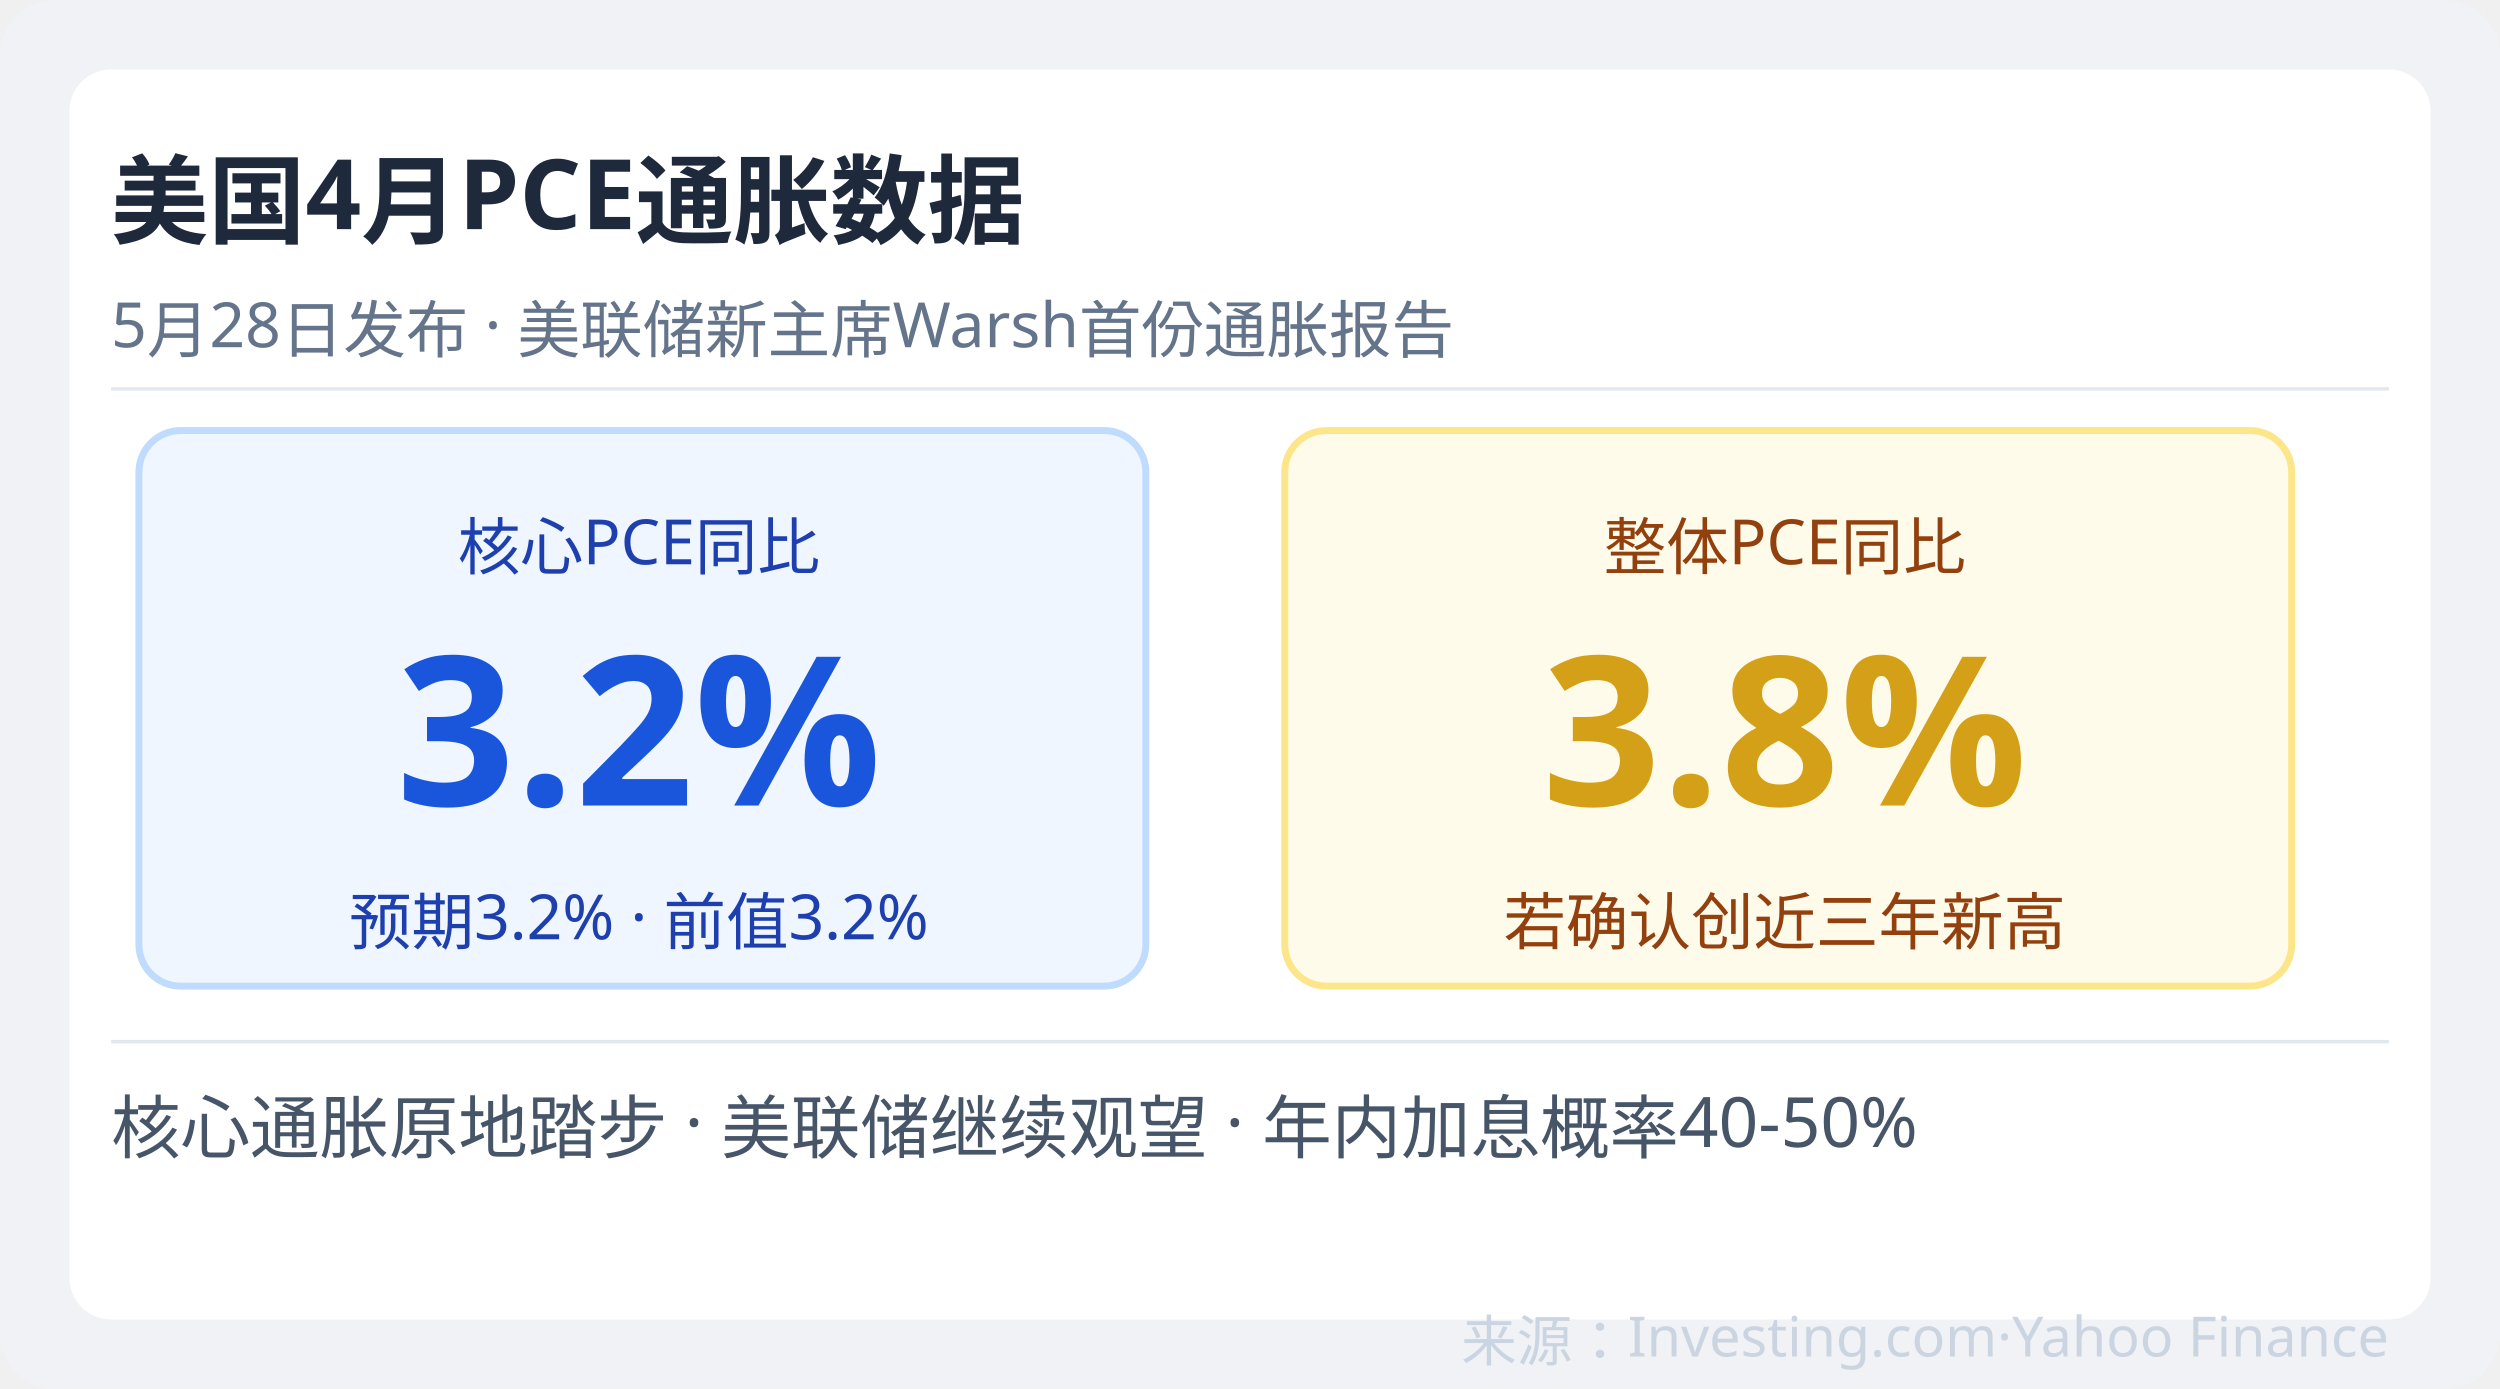
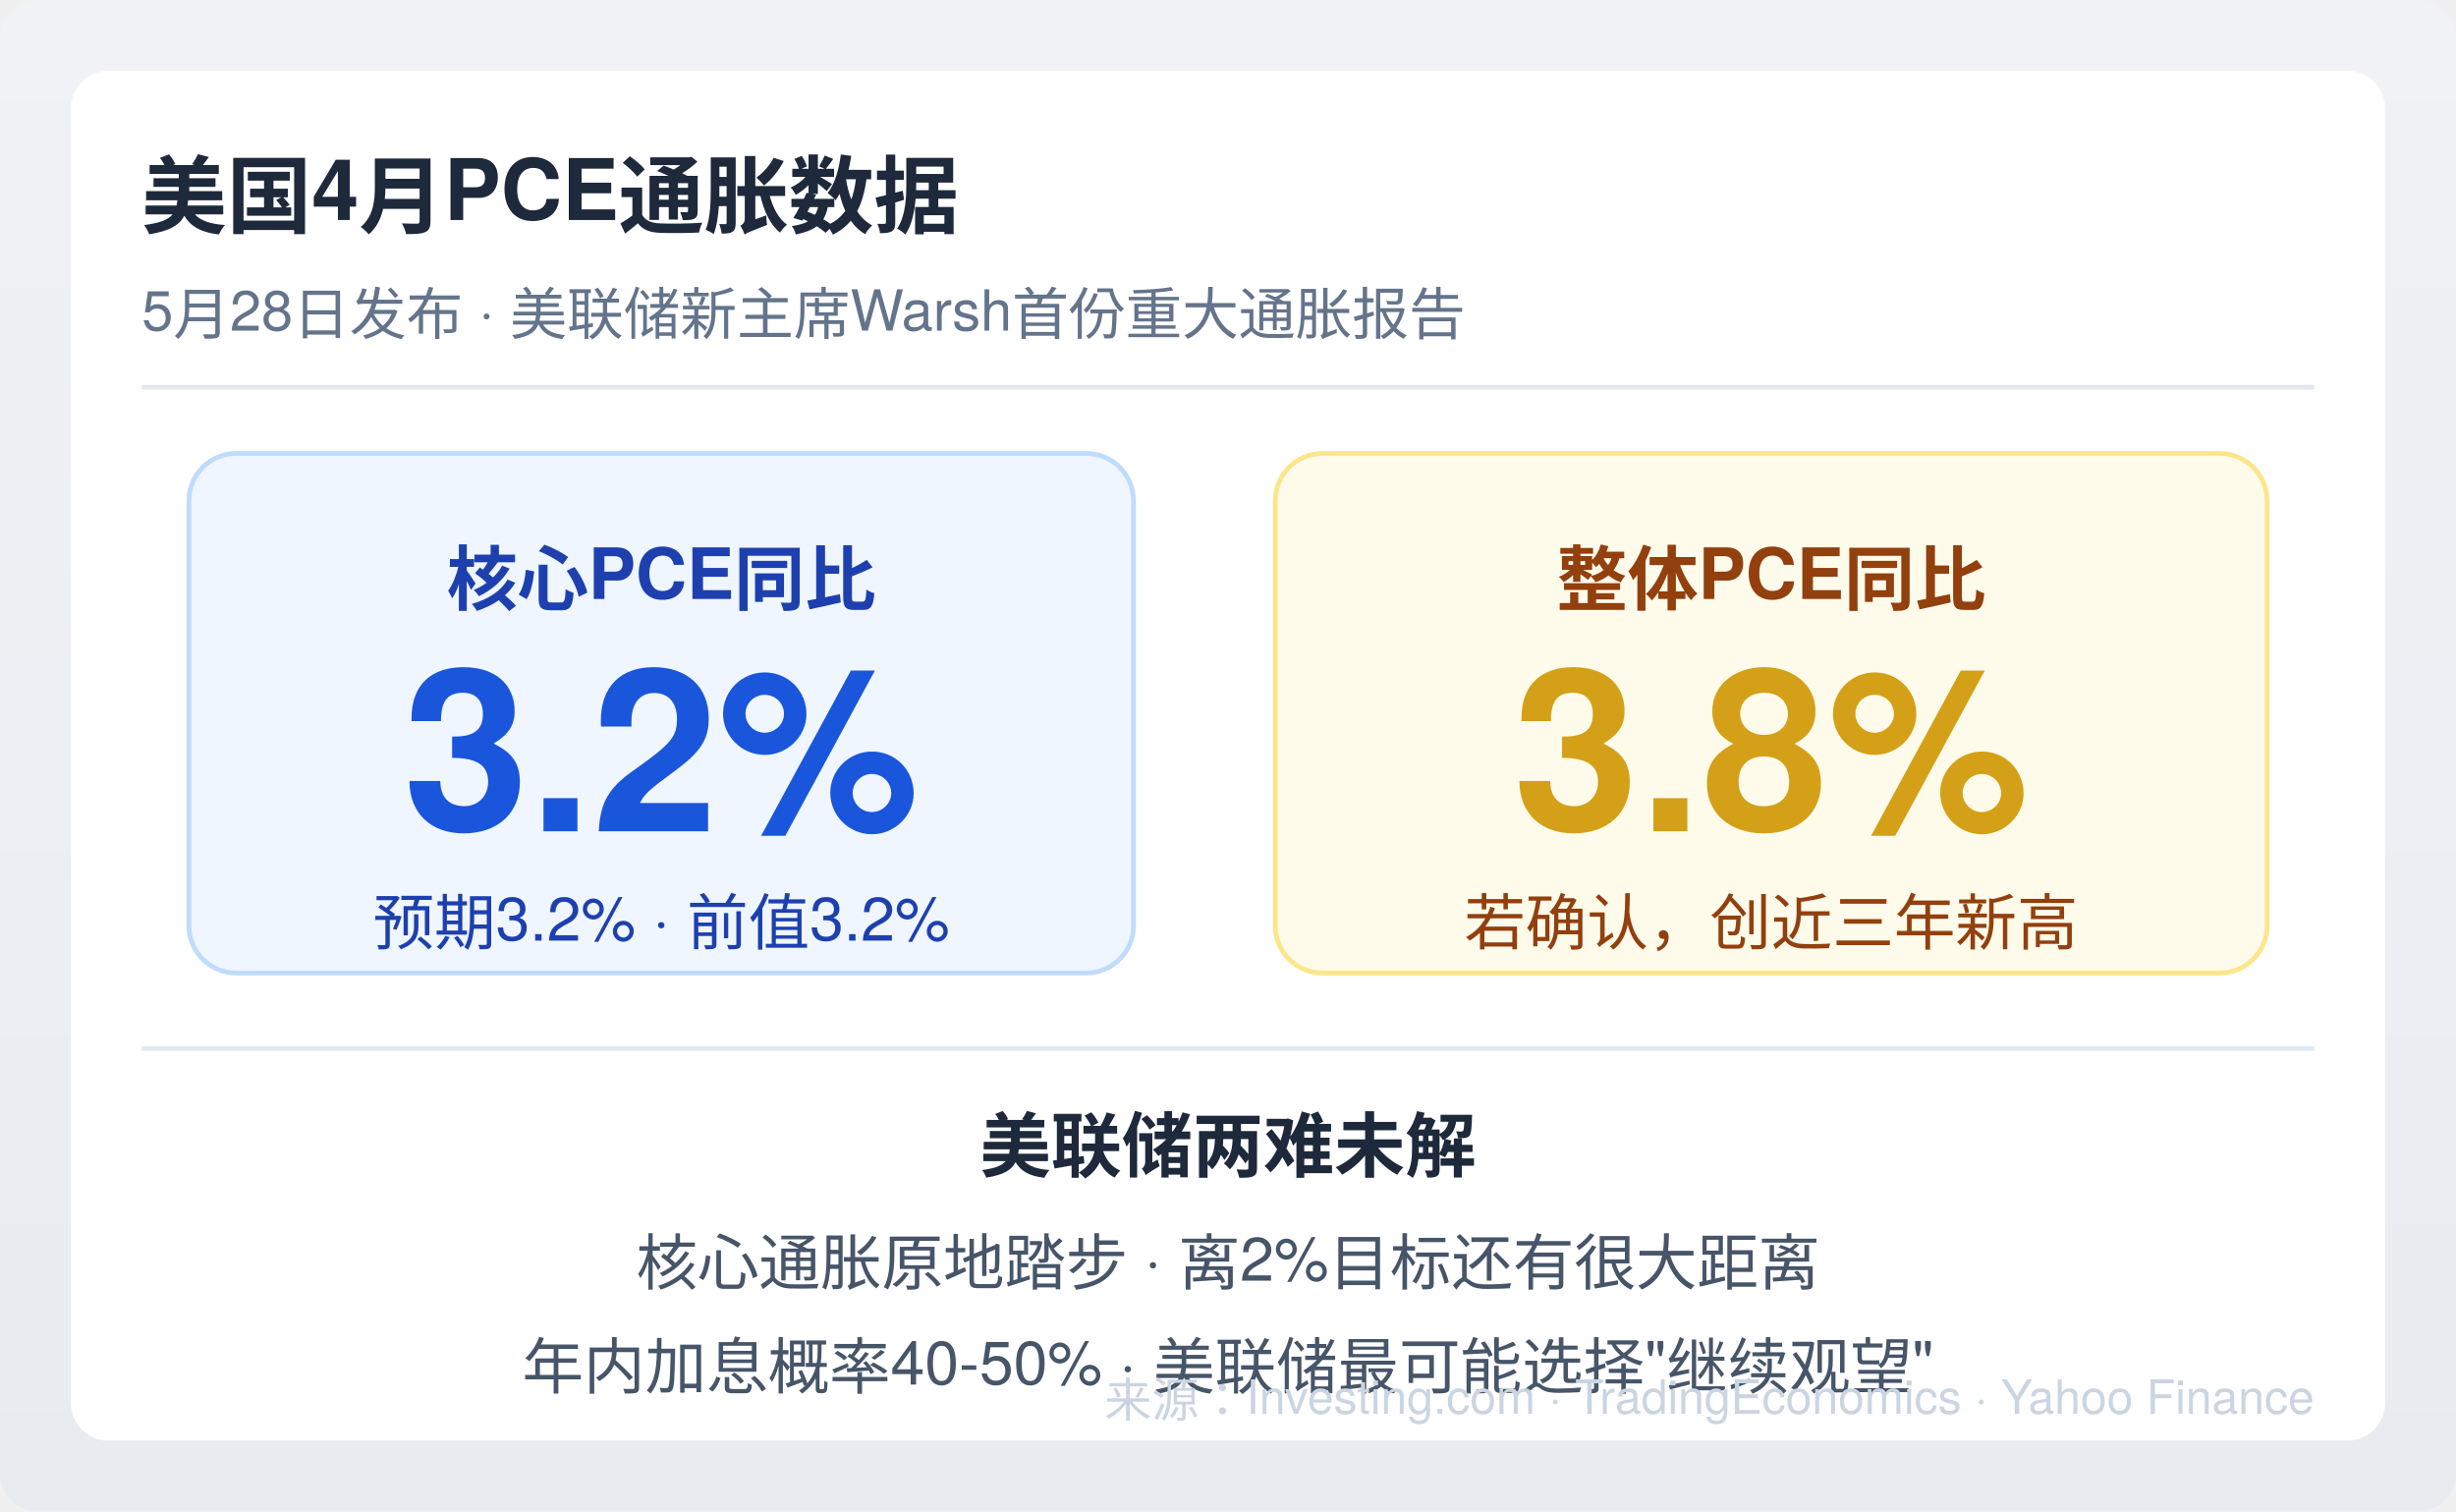
- <svg xmlns="http://www.w3.org/2000/svg" viewBox="0 0 360 200" font-family="'PingFang SC','Microsoft YaHei',sans-serif">
-   <rect width="360" height="200" fill="#F0F2F5" rx="8" />
-   <rect x="10" y="10" width="340" height="180" rx="6" fill="#fff" />
-   <text x="16" y="34" font-size="14" font-weight="700" fill="#1E293B">美国4月PCE通胀数据</text>
-   <text x="16" y="50" font-size="9" fill="#64748B">5月28日发布 · 美联储新主席Warsh首份通胀报告</text>
-   <line x1="16" y1="56" x2="344" y2="56" stroke="#E2E8F0" stroke-width="0.5" />
-   <rect x="20" y="62" width="145" height="80" rx="6" fill="#EFF6FF" stroke="#BFDBFE" stroke-width="1" />
-   <text x="92" y="82" text-anchor="middle" font-size="9" fill="#1E40AF">核心PCE同比</text>
-   <text x="92" y="116" text-anchor="middle" font-size="30" font-weight="700" fill="#1A56DB">3.2%</text>
-   <text x="92" y="136" text-anchor="middle" font-size="9" fill="#1E40AF">预期3.2% · 前值3.2%</text>
-   <rect x="185" y="62" width="145" height="80" rx="6" fill="#FFFBEB" stroke="#FDE68A" stroke-width="1" />
-   <text x="257" y="82" text-anchor="middle" font-size="9" fill="#92400E">整体PCE同比</text>
-   <text x="257" y="116" text-anchor="middle" font-size="30" font-weight="700" fill="#D4A017">3.8%</text>
-   <text x="257" y="136" text-anchor="middle" font-size="9" fill="#92400E">若确认创近三年新高</text>
-   <line x1="16" y1="150" x2="344" y2="150" stroke="#E2E8F0" stroke-width="0.5" />
-   <text x="16" y="166" font-size="10" fill="#475569">核心通胀原地踏步 · 美联储继续观望 · 年内加息概率40-50%</text>
-   <text x="344" y="196" text-anchor="end" font-size="8" fill="#CBD5E1">来源：Investing.com·Yahoo Finance</text>
+ <svg xmlns="http://www.w3.org/2000/svg" viewBox="0 0 520 320" font-family="'PingFang SC','Microsoft YaHei','Helvetica Neue',sans-serif">
+   <defs>
+     <linearGradient id="bg" x1="0" y1="0" x2="0" y2="1">
+       <stop offset="0%" stop-color="#F0F2F5" />
+       <stop offset="100%" stop-color="#E8ECF1" />
+     </linearGradient>
+   </defs>
+   <rect width="520" height="320" fill="url(#bg)" rx="8" />
+   <rect x="15" y="15" width="490" height="290" rx="8" fill="#FFFFFF" />
+   <text x="30" y="48" font-size="18" font-weight="700" fill="#1E293B">美国4月PCE通胀数据</text>
+   <text x="30" y="70" font-size="12" fill="#64748B">5月28日发布 · 美联储新主席Warsh首份重大通胀报告</text>
+   <line x1="30" y1="82" x2="490" y2="82" stroke="#E2E8F0" stroke-width="1" />
+   <rect x="40" y="96" width="200" height="110" rx="10" fill="#EFF6FF" stroke="#BFDBFE" stroke-width="1" />
+   <text x="140" y="128" text-anchor="middle" font-size="15" font-weight="600" fill="#1E40AF">核心PCE同比</text>
+   <text x="140" y="176" text-anchor="middle" font-size="48" font-weight="700" fill="#1A56DB">3.2%</text>
+   <text x="140" y="200" text-anchor="middle" font-size="13" fill="#1E40AF">预期3.2% · 前值3.2%</text>
+   <rect x="270" y="96" width="210" height="110" rx="10" fill="#FFFBEB" stroke="#FDE68A" stroke-width="1" />
+   <text x="375" y="128" text-anchor="middle" font-size="15" font-weight="600" fill="#92400E">整体PCE同比</text>
+   <text x="375" y="176" text-anchor="middle" font-size="48" font-weight="700" fill="#D4A017">3.8%</text>
+   <text x="375" y="200" text-anchor="middle" font-size="13" fill="#92400E">若确认，创近三年新高</text>
+   <line x1="30" y1="222" x2="490" y2="222" stroke="#E2E8F0" stroke-width="1" />
+   <text x="260" y="248" text-anchor="middle" font-size="15" font-weight="600" fill="#1E293B">美联储两难未解</text>
+   <text x="260" y="272" text-anchor="middle" font-size="13" fill="#475569">核心通胀原地踏步 · 离2%目标还有很大距离</text>
+   <text x="260" y="294" text-anchor="middle" font-size="13" fill="#475569">年内加息概率40-50% · 美联储最可能选择"继续观望"</text>
+   <text x="490" y="300" text-anchor="end" font-size="10" fill="#CBD5E1">来源：Investing.com · TradingEconomics · Yahoo Finance</text>
</svg>
